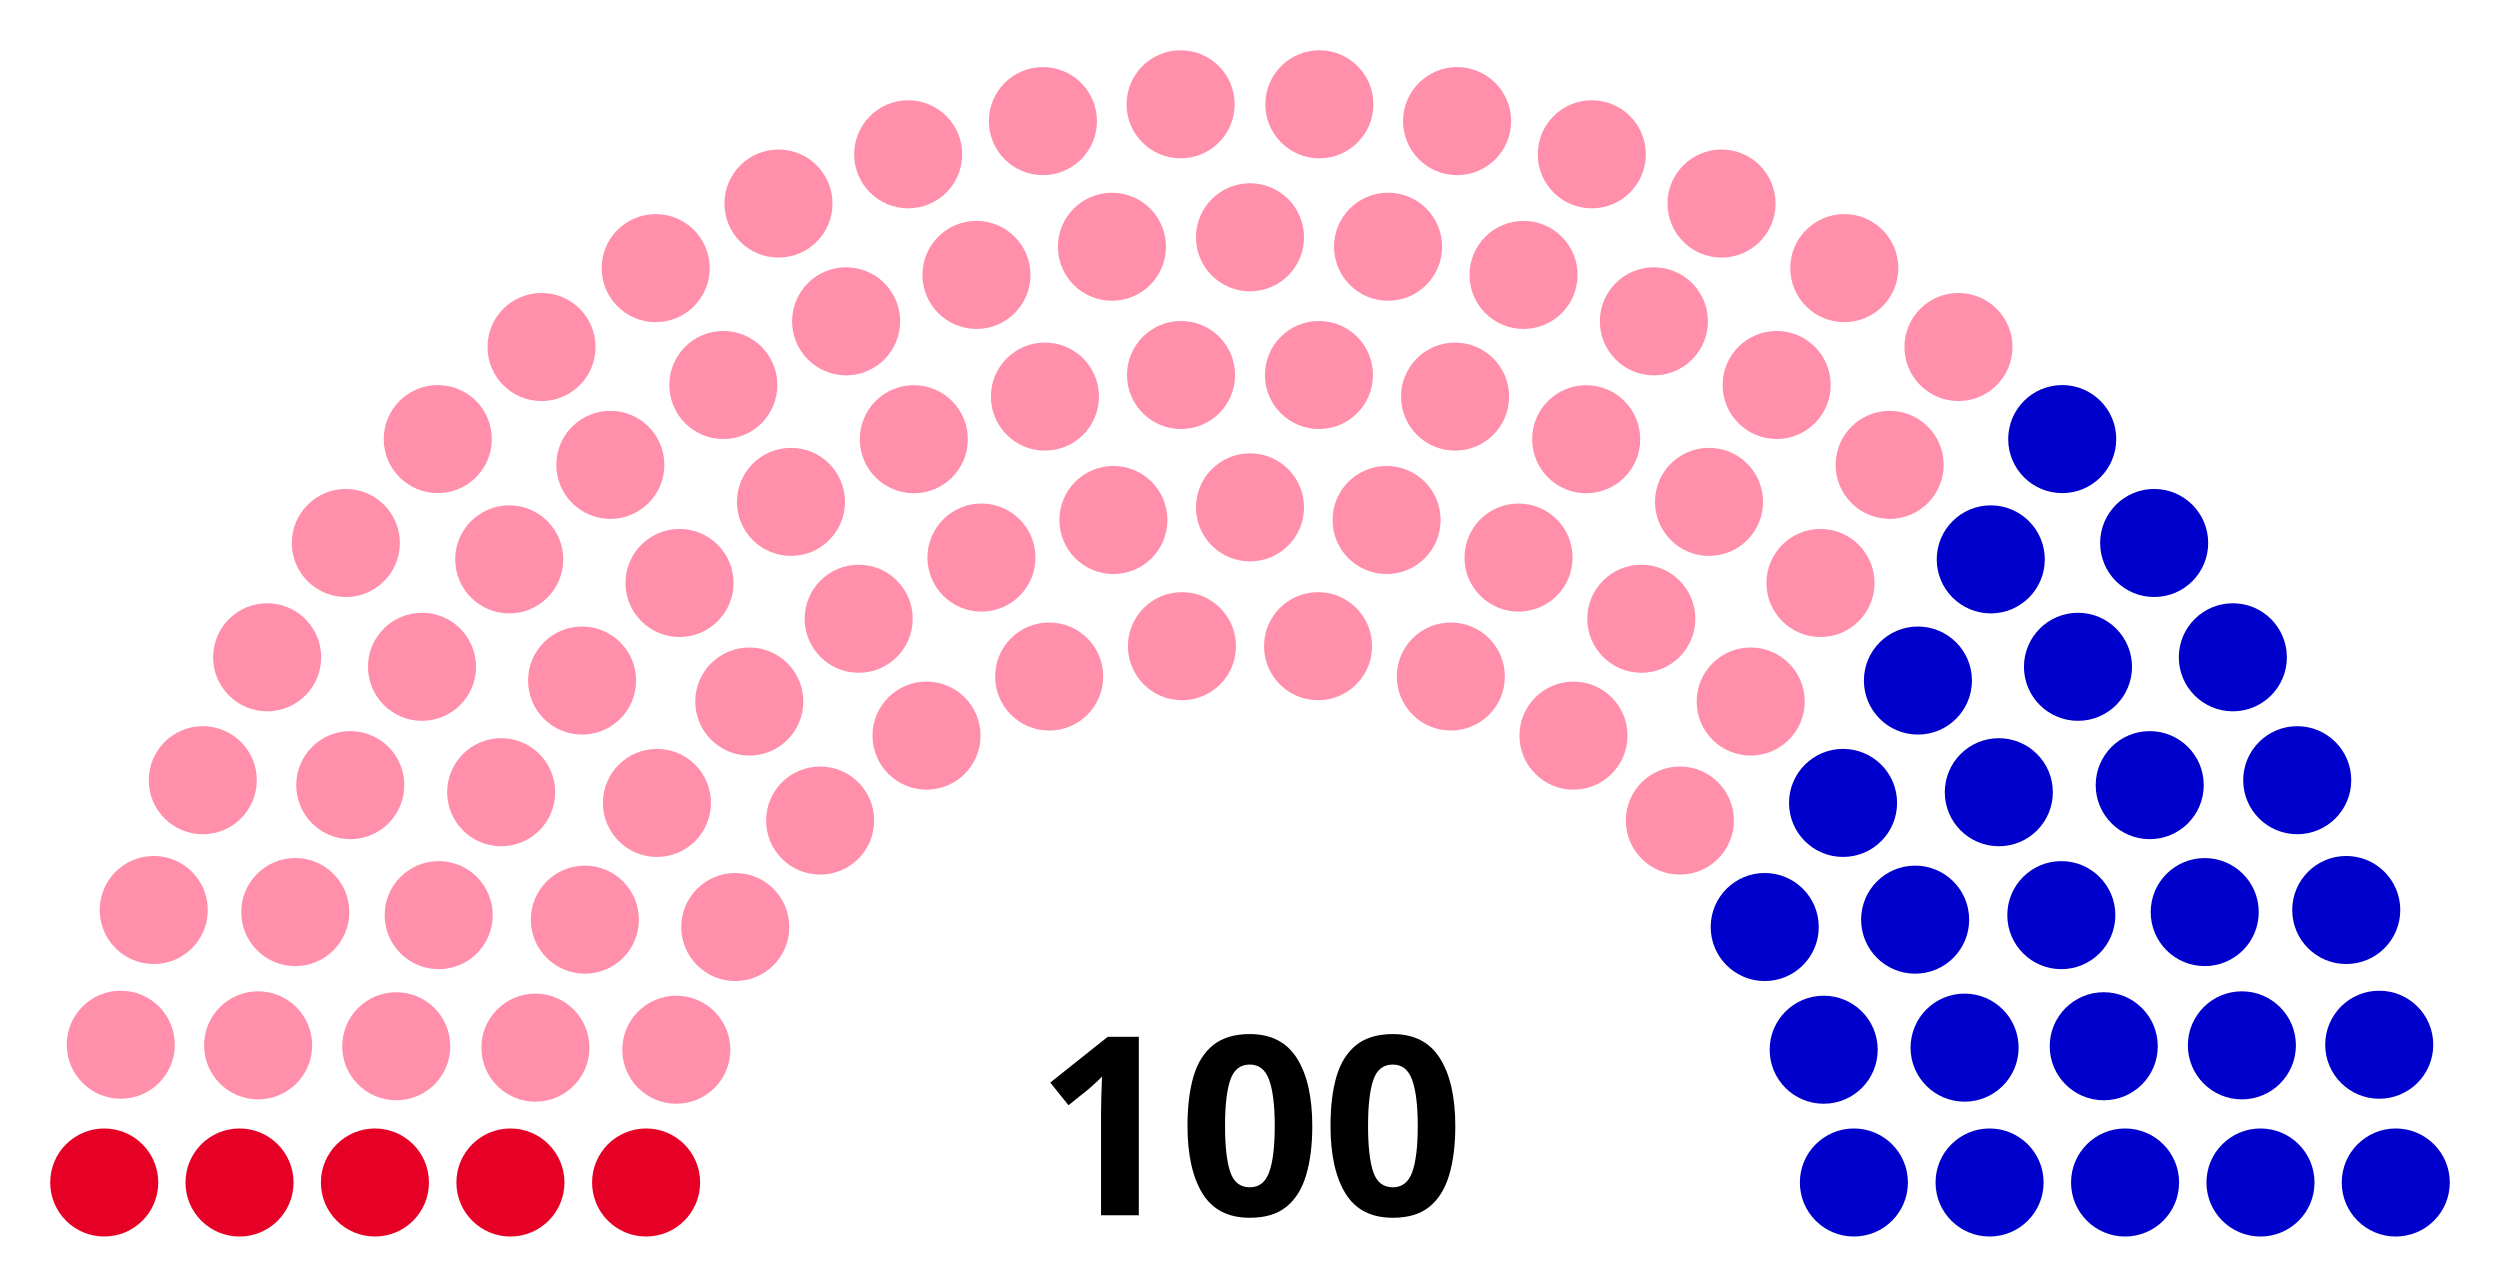
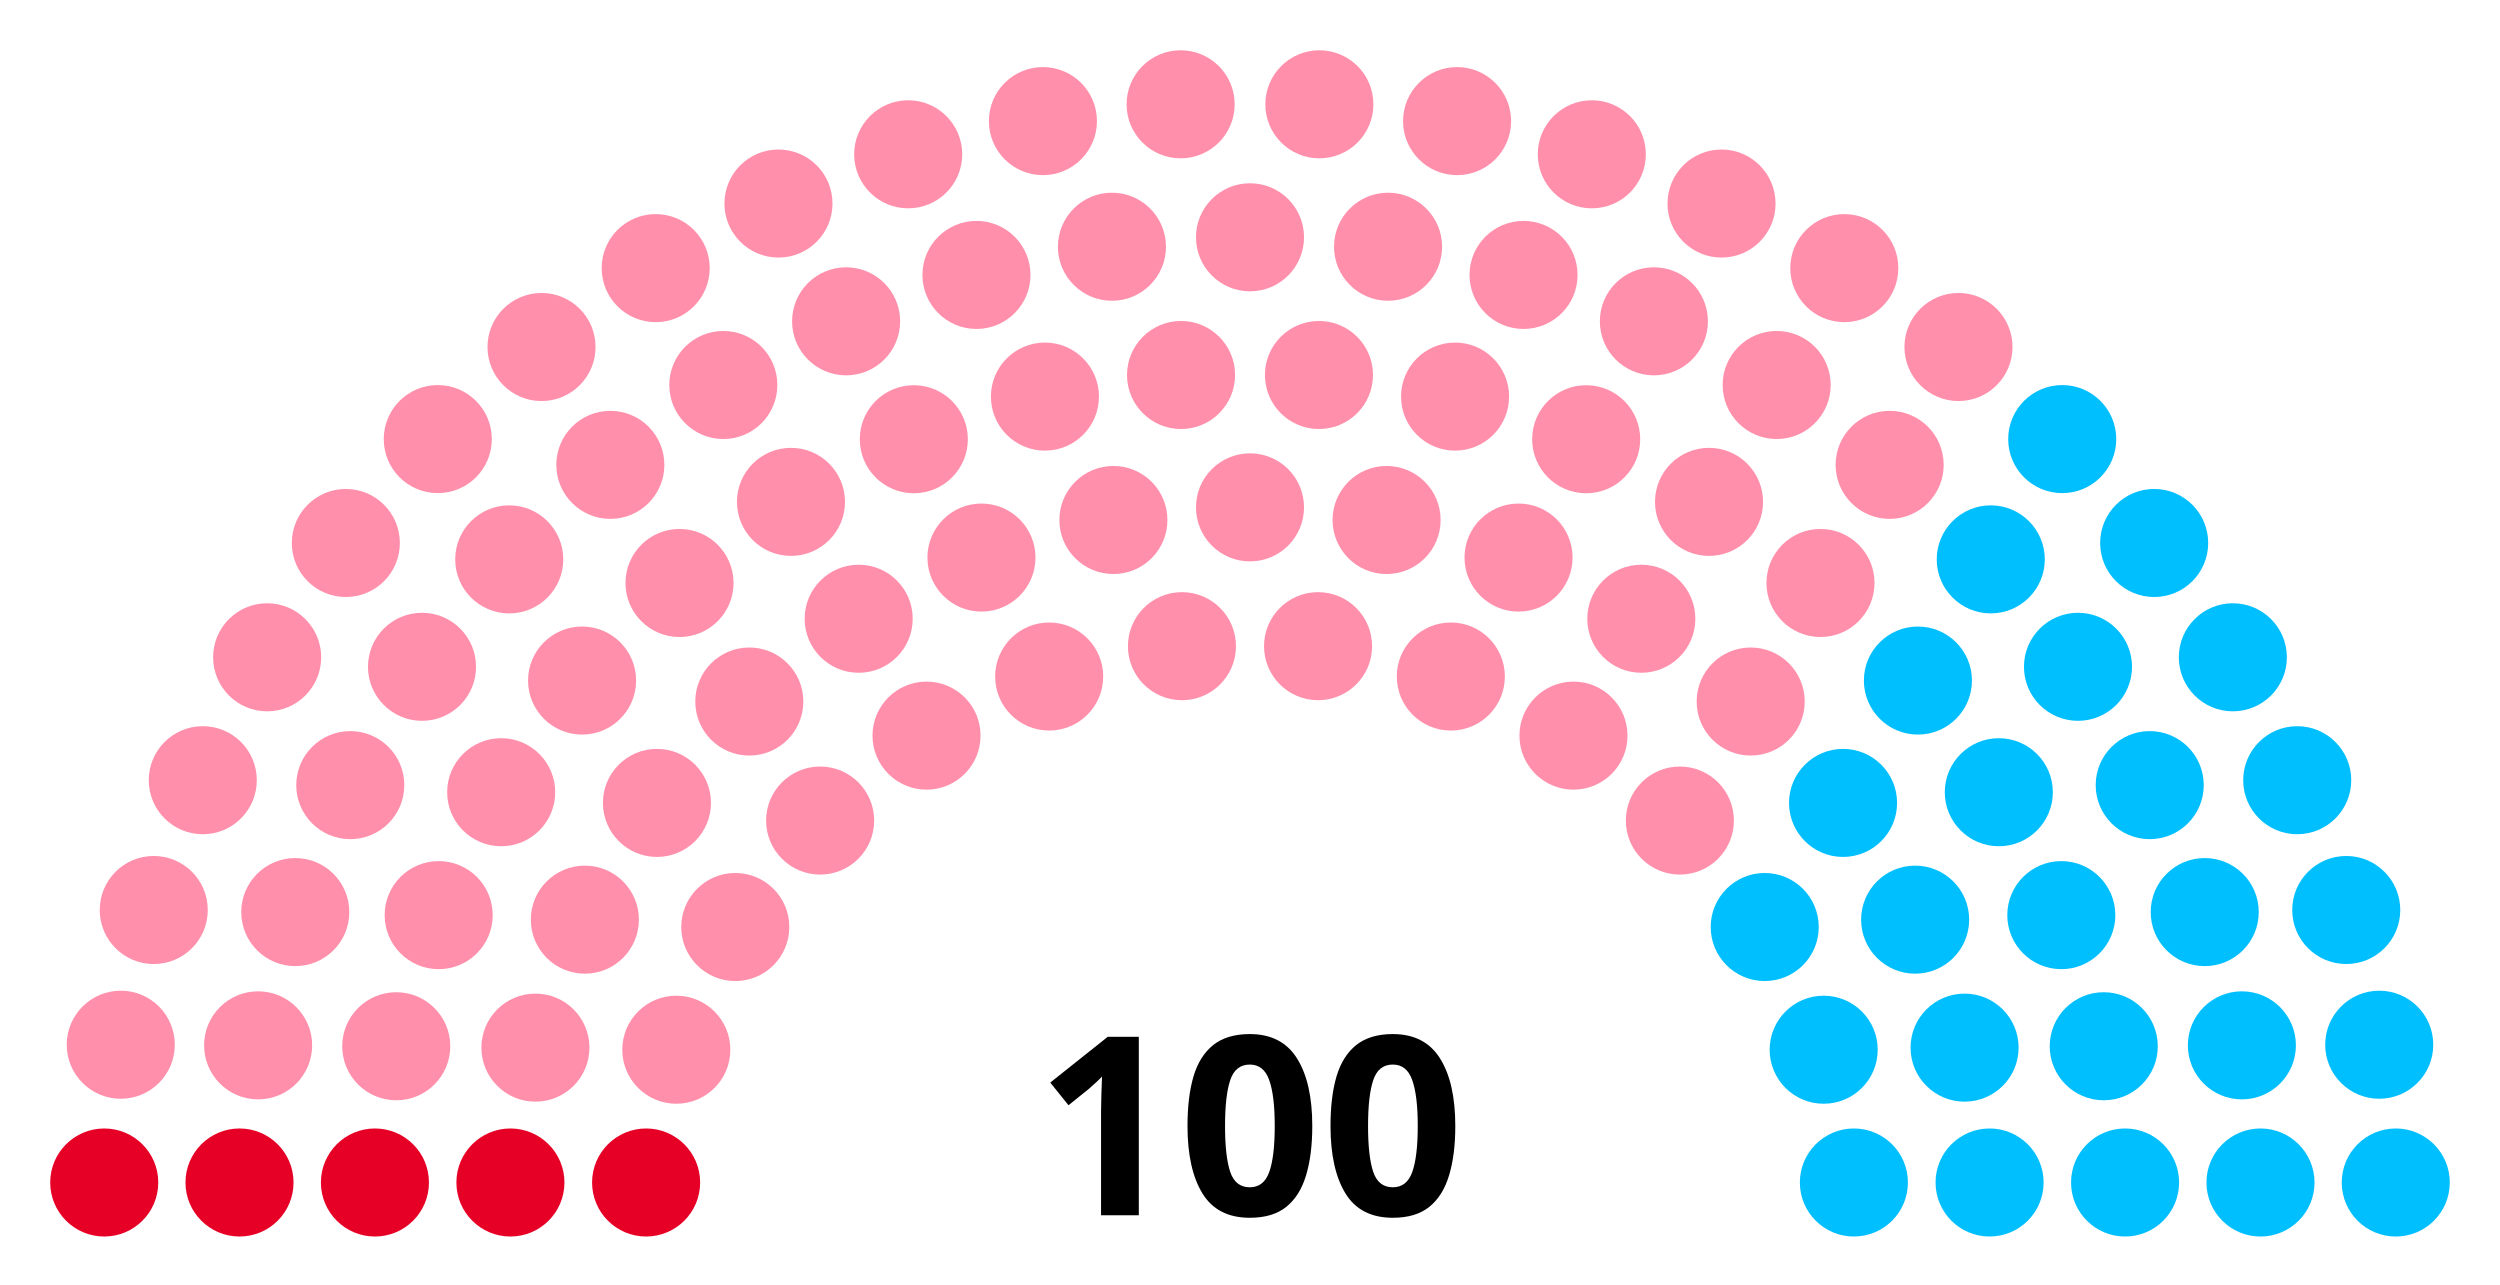
<svg xmlns="http://www.w3.org/2000/svg" version="1.1" width="360.0" height="185.0">
  <text x="180.0" y="175.0" style="font-size:36px;font-weight:bold;text-align:center;text-anchor:middle;font-family:sans-serif">100</text>
  <g style="fill:#e60026" id="0-KPRF">
    <circle cx="15.01" cy="170.28" r="7.78" />
    <circle cx="34.49" cy="170.28" r="7.78" />
    <circle cx="53.99" cy="170.28" r="7.78" />
    <circle cx="73.50" cy="170.28" r="7.78" />
    <circle cx="93.04" cy="170.28" r="7.78" />
  </g>
  <g style="fill:#ff8fab" id="1-RSDRP">
    <circle cx="17.39" cy="150.44" r="7.78" />
    <circle cx="37.17" cy="150.53" r="7.78" />
    <circle cx="57.06" cy="150.66" r="7.78" />
    <circle cx="77.10" cy="150.86" r="7.78" />
    <circle cx="22.14" cy="131.04" r="7.78" />
    <circle cx="97.39" cy="151.16" r="7.78" />
    <circle cx="42.52" cy="131.34" r="7.78" />
    <circle cx="63.17" cy="131.78" r="7.78" />
    <circle cx="29.20" cy="112.35" r="7.78" />
    <circle cx="84.22" cy="132.43" r="7.78" />
    <circle cx="50.44" cy="113.06" r="7.78" />
    <circle cx="38.47" cy="94.65" r="7.78" />
    <circle cx="72.17" cy="114.08" r="7.78" />
    <circle cx="105.88" cy="133.49" r="7.78" />
    <circle cx="60.77" cy="96.02" r="7.78" />
    <circle cx="94.60" cy="115.62" r="7.78" />
    <circle cx="49.80" cy="78.19" r="7.78" />
    <circle cx="83.82" cy="98.00" r="7.78" />
    <circle cx="73.33" cy="80.55" r="7.78" />
    <circle cx="63.04" cy="63.23" r="7.78" />
    <circle cx="118.10" cy="118.16" r="7.78" />
    <circle cx="107.90" cy="101.02" r="7.78" />
    <circle cx="97.85" cy="83.95" r="7.78" />
    <circle cx="87.89" cy="66.94" r="7.78" />
    <circle cx="77.98" cy="49.97" r="7.78" />
    <circle cx="133.42" cy="105.93" r="7.78" />
    <circle cx="123.65" cy="89.10" r="7.78" />
    <circle cx="113.90" cy="72.27" r="7.78" />
    <circle cx="104.16" cy="55.44" r="7.78" />
    <circle cx="94.42" cy="38.61" r="7.78" />
    <circle cx="112.10" cy="29.31" r="7.78" />
    <circle cx="121.84" cy="46.27" r="7.78" />
    <circle cx="131.59" cy="63.25" r="7.78" />
    <circle cx="141.33" cy="80.29" r="7.78" />
    <circle cx="151.08" cy="97.42" r="7.78" />
    <circle cx="130.78" cy="22.22" r="7.78" />
    <circle cx="140.61" cy="39.59" r="7.78" />
    <circle cx="150.47" cy="57.11" r="7.78" />
    <circle cx="160.33" cy="74.88" r="7.78" />
    <circle cx="150.18" cy="17.44" r="7.78" />
    <circle cx="160.12" cy="35.53" r="7.78" />
    <circle cx="170.20" cy="93.05" r="7.78" />
    <circle cx="170.07" cy="54.00" r="7.78" />
    <circle cx="170.01" cy="15.02" r="7.78" />
    <circle cx="180.00" cy="34.17" r="7.78" />
    <circle cx="180.00" cy="73.06" r="7.78" />
    <circle cx="189.99" cy="15.02" r="7.78" />
    <circle cx="189.93" cy="54.00" r="7.78" />
    <circle cx="189.80" cy="93.05" r="7.78" />
    <circle cx="199.88" cy="35.53" r="7.78" />
    <circle cx="209.82" cy="17.44" r="7.78" />
    <circle cx="199.67" cy="74.88" r="7.78" />
    <circle cx="209.53" cy="57.11" r="7.78" />
    <circle cx="219.39" cy="39.59" r="7.78" />
    <circle cx="229.22" cy="22.22" r="7.78" />
    <circle cx="208.92" cy="97.42" r="7.78" />
    <circle cx="218.67" cy="80.29" r="7.78" />
    <circle cx="228.41" cy="63.25" r="7.78" />
    <circle cx="238.16" cy="46.27" r="7.78" />
    <circle cx="247.90" cy="29.31" r="7.78" />
    <circle cx="265.58" cy="38.61" r="7.78" />
    <circle cx="255.84" cy="55.44" r="7.78" />
    <circle cx="246.10" cy="72.27" r="7.78" />
    <circle cx="236.35" cy="89.10" r="7.78" />
    <circle cx="226.58" cy="105.93" r="7.78" />
    <circle cx="282.02" cy="49.97" r="7.78" />
    <circle cx="272.11" cy="66.94" r="7.78" />
    <circle cx="262.15" cy="83.95" r="7.78" />
    <circle cx="252.10" cy="101.02" r="7.78" />
    <circle cx="241.90" cy="118.16" r="7.78" />
  </g>
  <g style="fill:#00bfff" id="2-Yabloko">
-         </g>
-   <g style="fill:#0f5cc0" id="3-Rodina">
-         </g>
-   <g style="fill:#0000cc" id="4-LDPR">
    <circle cx="296.96" cy="63.23" r="7.78" />
    <circle cx="286.67" cy="80.55" r="7.78" />
    <circle cx="276.18" cy="98.00" r="7.78" />
    <circle cx="310.20" cy="78.19" r="7.78" />
    <circle cx="265.40" cy="115.62" r="7.78" />
    <circle cx="299.23" cy="96.02" r="7.78" />
    <circle cx="254.12" cy="133.49" r="7.78" />
    <circle cx="287.83" cy="114.08" r="7.78" />
    <circle cx="321.53" cy="94.65" r="7.78" />
    <circle cx="309.56" cy="113.06" r="7.78" />
    <circle cx="275.78" cy="132.43" r="7.78" />
    <circle cx="330.80" cy="112.35" r="7.78" />
    <circle cx="296.83" cy="131.78" r="7.78" />
    <circle cx="317.48" cy="131.34" r="7.78" />
    <circle cx="262.61" cy="151.16" r="7.78" />
    <circle cx="337.86" cy="131.04" r="7.78" />
    <circle cx="282.90" cy="150.86" r="7.78" />
    <circle cx="302.94" cy="150.66" r="7.78" />
    <circle cx="322.83" cy="150.53" r="7.78" />
    <circle cx="342.61" cy="150.44" r="7.78" />
    <circle cx="266.96" cy="170.28" r="7.78" />
    <circle cx="286.50" cy="170.28" r="7.78" />
    <circle cx="306.01" cy="170.28" r="7.78" />
    <circle cx="325.51" cy="170.28" r="7.78" />
    <circle cx="344.99" cy="170.28" r="7.78" />
  </g>
+   <g style="fill:#0f5cc0" id="3-Rodina">
+         </g>
+   <g style="fill:#0000cc" id="4-LDPR">
+         </g>
</svg>
